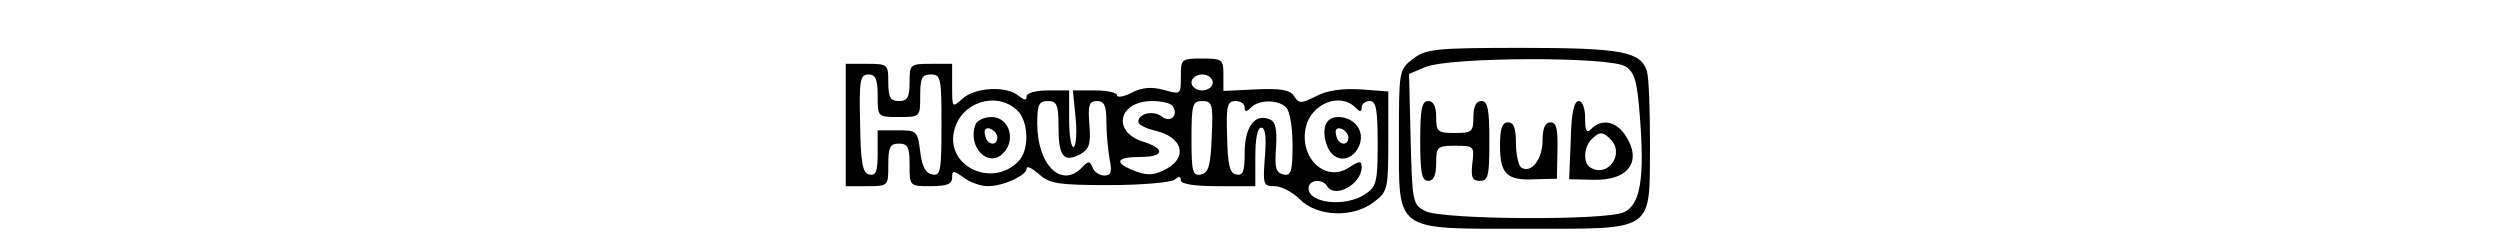
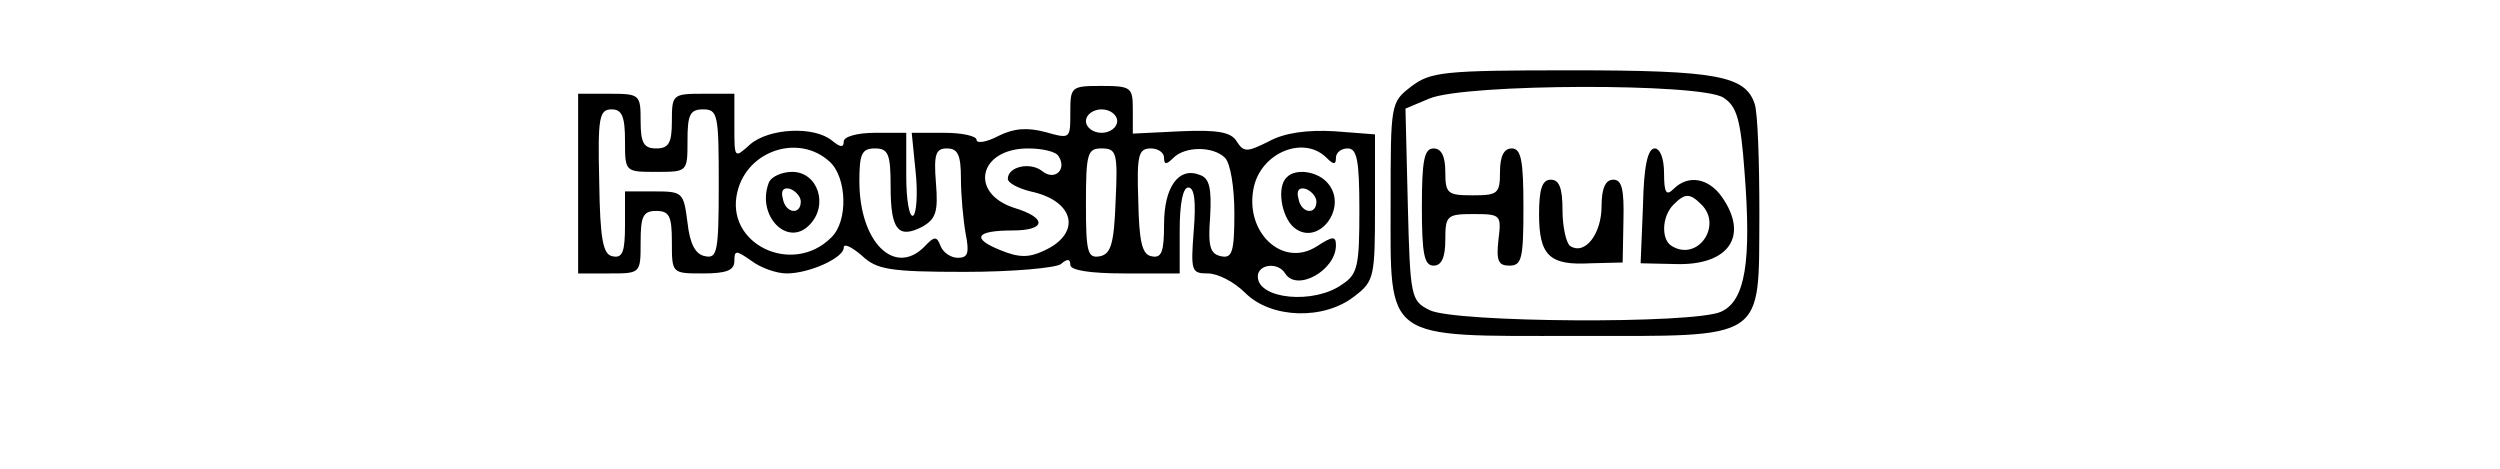
- <svg xmlns="http://www.w3.org/2000/svg" version="1.0" width="270pt" height="27pt" viewBox="0 0 300 47" preserveAspectRatio="xMidYMid meet">
+ <svg xmlns="http://www.w3.org/2000/svg" version="1.0" width="320pt" height="60pt" viewBox="0 0 320 60" preserveAspectRatio="xMidYMid meet">
  <g transform="translate(0,47) scale(0.1,-0.1)" fill="#000000" stroke="none">
    <path d="M1806 359 c-26 -20 -26 -22 -26 -148 0 -179 -11 -171 237 -171 246 0 234 -8 235 156 0 66 -2 129 -6 141 -12 36 -48 43 -235 43 -165 0 -180 -2 -205 -21z m400 -14 c17 -11 22 -27 27 -95 9 -115 1 -165 -30 -179 -35 -16 -341 -14 -373 2 -24 12 -25 16 -28 135 l-3 123 31 13 c46 19 347 20 376 1z" />
    <path d="M1820 205 c0 -60 3 -75 15 -75 10 0 15 10 15 33 0 31 2 33 36 33 35 0 36 -1 32 -33 -3 -27 0 -33 14 -33 16 0 18 9 18 75 0 60 -3 75 -15 75 -10 0 -15 -10 -15 -30 0 -28 -3 -30 -35 -30 -32 0 -35 2 -35 30 0 20 -5 30 -15 30 -12 0 -15 -15 -15 -75z" />
    <path d="M2103 206 l-3 -73 45 -1 c68 -2 94 36 59 86 -17 24 -43 29 -62 10 -9 -9 -12 -5 -12 20 0 19 -5 32 -12 32 -9 0 -14 -23 -15 -74z m75 2 c27 -27 -5 -73 -38 -53 -14 8 -13 38 2 53 15 15 21 15 36 0z" />
    <path d="M1970 196 c0 -53 13 -66 66 -63 l41 1 1 53 c1 41 -2 53 -13 53 -10 0 -15 -11 -15 -34 0 -35 -21 -63 -40 -51 -5 3 -10 24 -10 46 0 28 -4 39 -15 39 -11 0 -15 -12 -15 -44z" />
    <path d="M1370 326 c0 -34 0 -34 -32 -25 -23 6 -40 5 -60 -5 -15 -8 -28 -10 -28 -5 0 5 -19 9 -41 9 l-42 0 5 -50 c3 -28 1 -53 -3 -56 -5 -3 -9 20 -9 50 l0 56 -40 0 c-23 0 -40 -5 -40 -11 0 -8 -4 -8 -15 1 -23 19 -81 16 -105 -5 -20 -18 -20 -18 -20 23 l0 42 -40 0 c-39 0 -40 -1 -40 -35 0 -28 -4 -35 -20 -35 -16 0 -20 7 -20 35 0 34 -1 35 -40 35 l-40 0 0 -115 0 -115 40 0 c40 0 40 0 40 40 0 33 3 40 20 40 17 0 20 -7 20 -40 0 -40 0 -40 40 -40 30 0 40 4 40 16 0 14 2 14 22 0 12 -9 32 -16 45 -16 29 0 73 20 73 33 0 6 10 1 23 -10 19 -18 35 -21 132 -21 61 0 116 5 123 10 8 7 12 7 12 -1 0 -7 25 -11 70 -11 l70 0 0 55 c0 34 4 55 11 55 8 0 10 -18 7 -55 -4 -52 -3 -55 18 -55 13 0 34 -11 48 -25 33 -33 101 -35 140 -4 25 19 26 25 26 114 l0 93 -52 4 c-35 2 -64 -2 -84 -13 -28 -14 -32 -14 -41 0 -7 12 -25 15 -71 13 l-62 -3 0 31 c0 28 -2 30 -40 30 -39 0 -40 -1 -40 -34z m-570 -36 c0 -40 0 -40 40 -40 40 0 40 0 40 40 0 33 3 40 20 40 19 0 20 -7 20 -96 0 -86 -2 -95 -17 -92 -13 2 -20 16 -23 43 -5 39 -6 40 -43 40 l-37 0 0 -43 c0 -34 -3 -43 -16 -40 -12 2 -16 21 -17 96 -2 82 0 92 16 92 13 0 17 -9 17 -40z m630 25 c0 -8 -9 -15 -20 -15 -11 0 -20 7 -20 15 0 8 9 15 20 15 11 0 20 -7 20 -15z m-368 -52 c22 -20 24 -76 2 -97 -50 -50 -137 -8 -120 59 13 53 79 74 118 38z m78 -32 c0 -56 10 -67 41 -51 17 10 20 19 17 56 -3 37 0 44 14 44 14 0 18 -8 18 -39 0 -21 3 -53 6 -70 5 -25 3 -31 -10 -31 -9 0 -19 7 -22 15 -5 13 -8 13 -21 -1 -38 -38 -83 6 -83 84 0 35 3 42 20 42 17 0 20 -7 20 -49z m215 39 c11 -17 -5 -32 -21 -19 -15 12 -44 6 -44 -10 0 -5 13 -12 29 -16 57 -12 66 -54 17 -76 -19 -9 -32 -9 -56 1 -37 15 -31 25 16 25 43 0 45 16 2 29 -58 19 -45 76 18 76 18 0 36 -4 39 -10z m73 -57 c-2 -55 -6 -68 -20 -71 -16 -3 -18 5 -18 67 0 65 2 71 20 71 19 0 21 -5 18 -67z m62 55 c0 -9 3 -9 12 0 15 15 51 15 66 0 7 -7 12 -38 12 -71 0 -50 -3 -58 -17 -55 -14 3 -17 12 -14 51 2 36 -1 49 -13 53 -27 11 -46 -15 -46 -63 0 -35 -3 -44 -16 -41 -12 2 -16 18 -17 71 -2 58 0 67 16 67 9 0 17 -5 17 -12z m208 0 c9 -9 12 -9 12 0 0 7 7 12 15 12 12 0 15 -15 15 -79 0 -71 -2 -82 -22 -95 -36 -26 -108 -19 -108 10 0 16 26 19 35 4 15 -24 65 4 65 36 0 12 -4 12 -24 -1 -44 -29 -94 18 -81 76 10 44 64 66 93 37z" />
    <path d="M984 236 c-16 -42 24 -83 52 -54 25 25 11 68 -22 68 -13 0 -27 -6 -30 -14z m41 -24 c0 -18 -20 -15 -23 4 -3 10 1 15 10 12 7 -3 13 -10 13 -16z" />
    <path d="M1647 243 c-13 -12 -7 -50 9 -64 31 -26 70 25 44 56 -13 16 -42 20 -53 8z m38 -31 c0 -18 -20 -15 -23 4 -3 10 1 15 10 12 7 -3 13 -10 13 -16z" />
  </g>
</svg>
